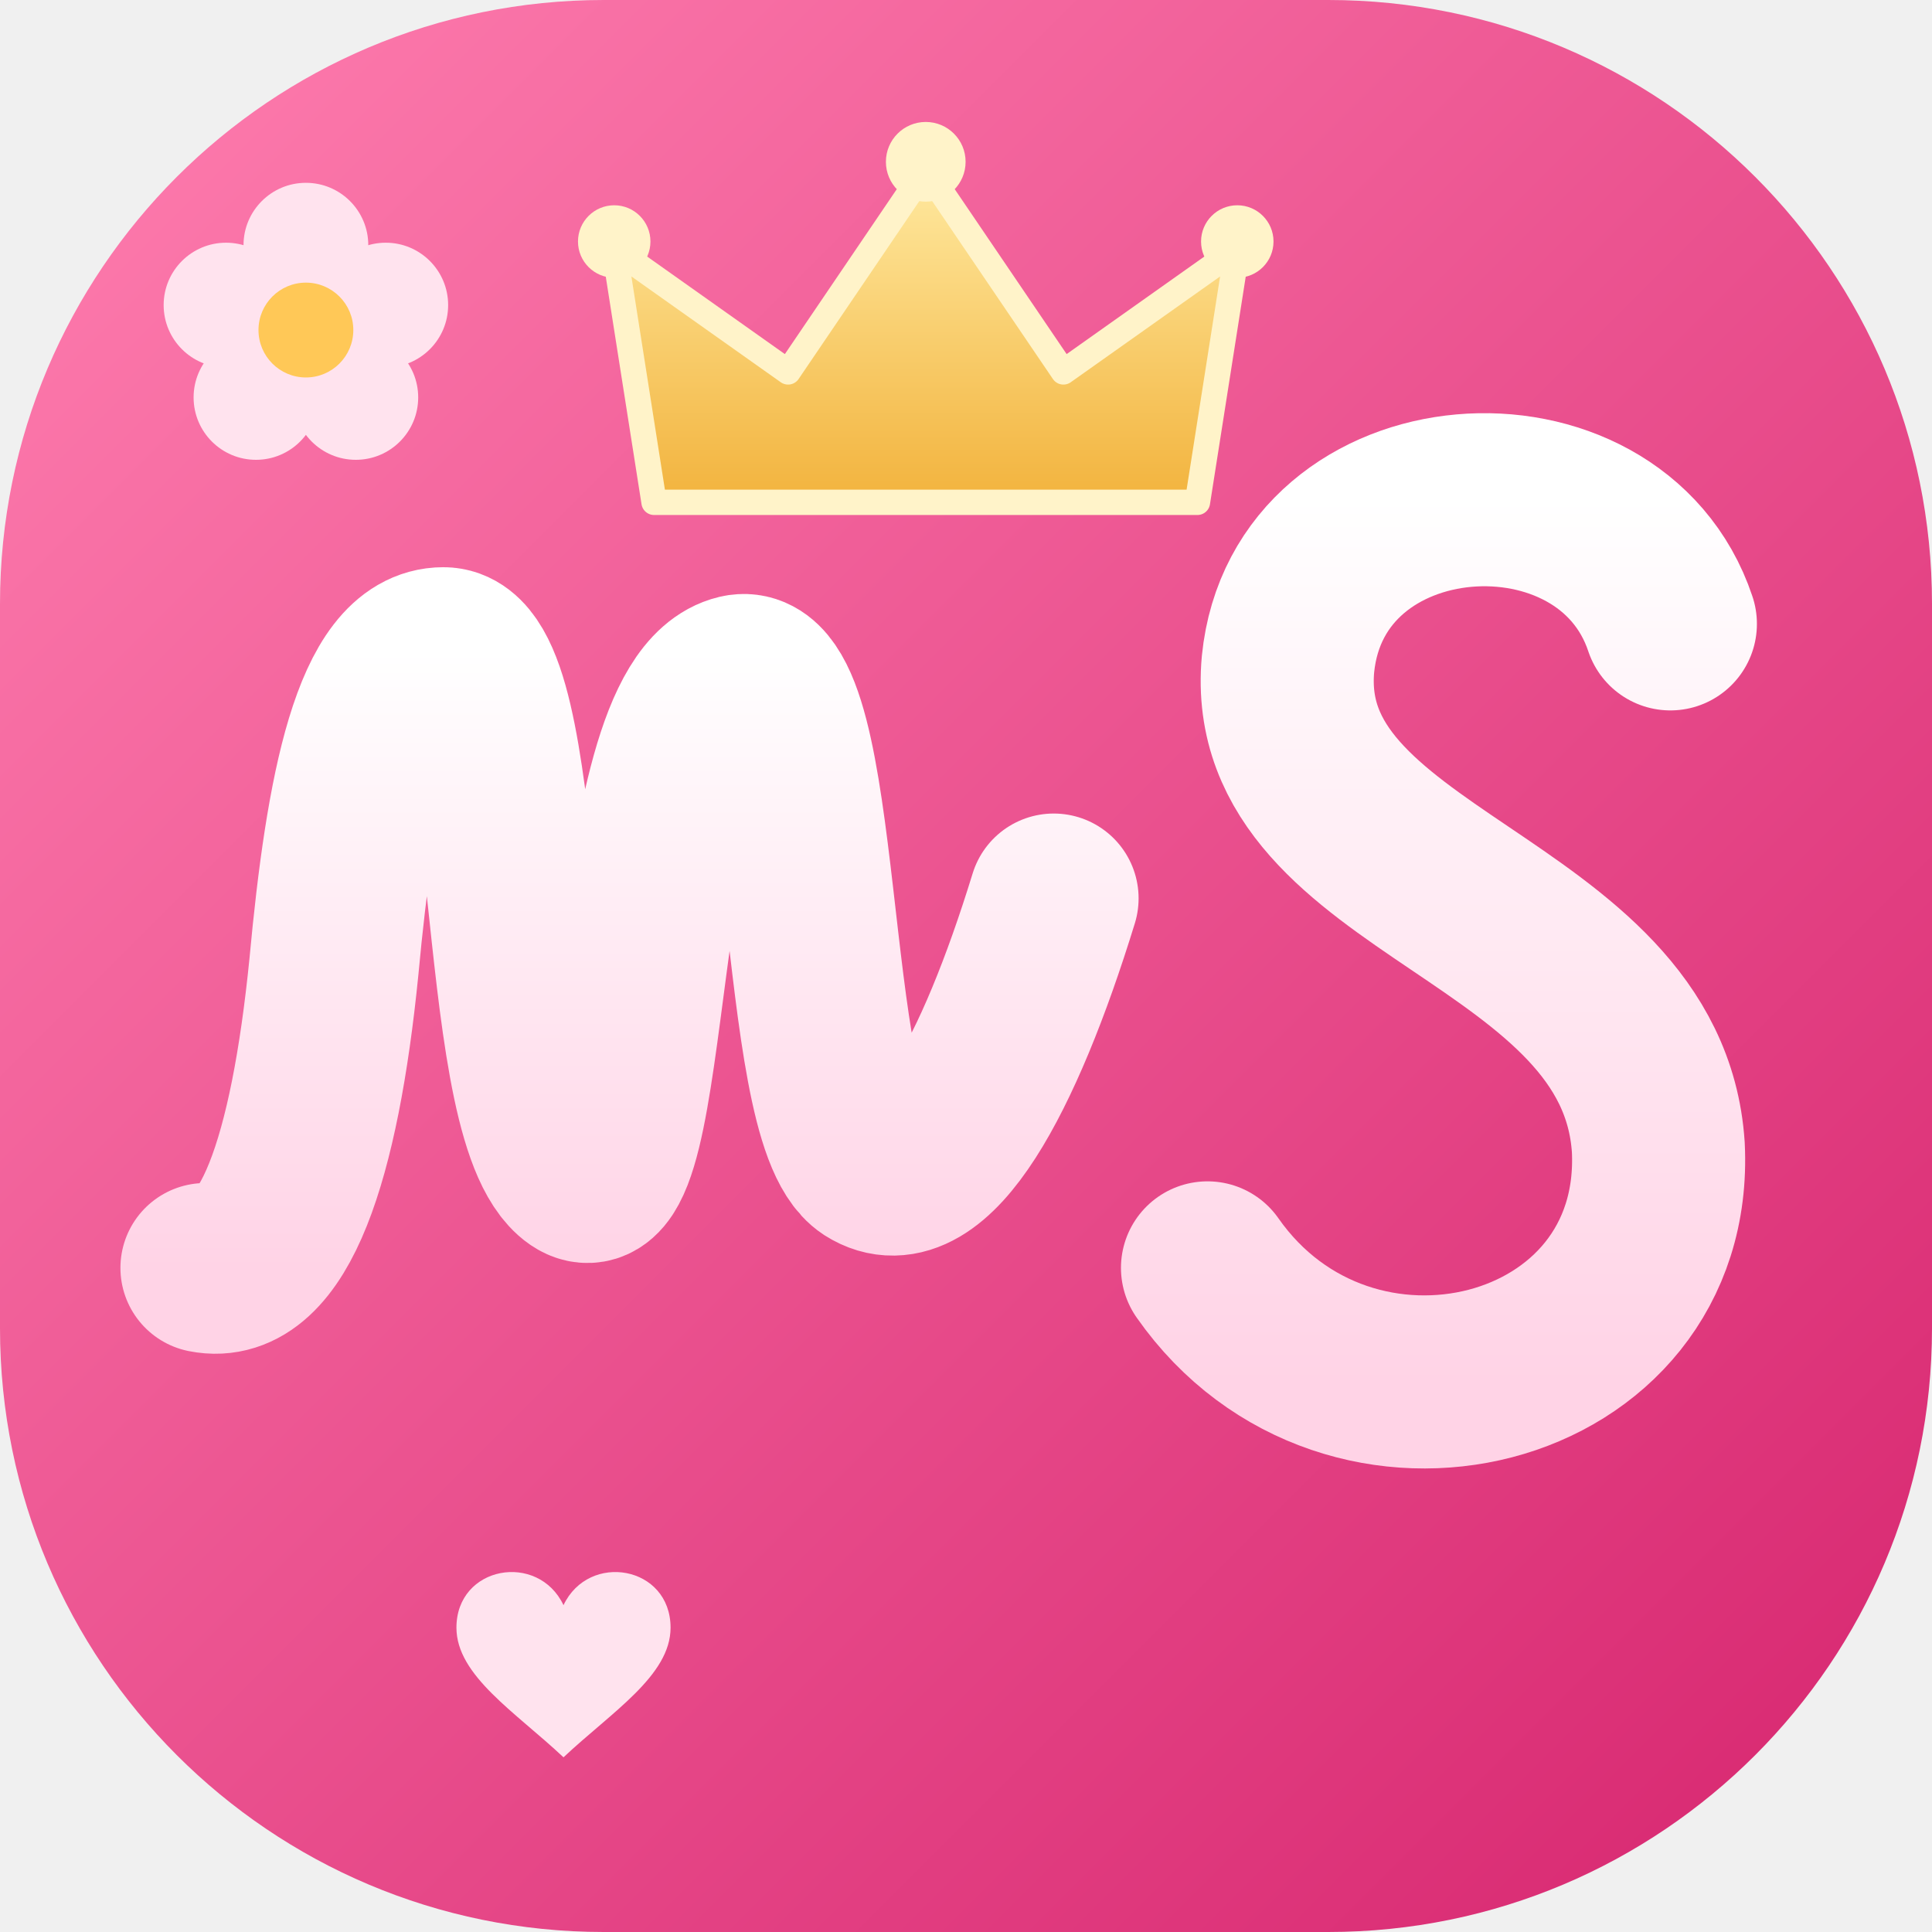
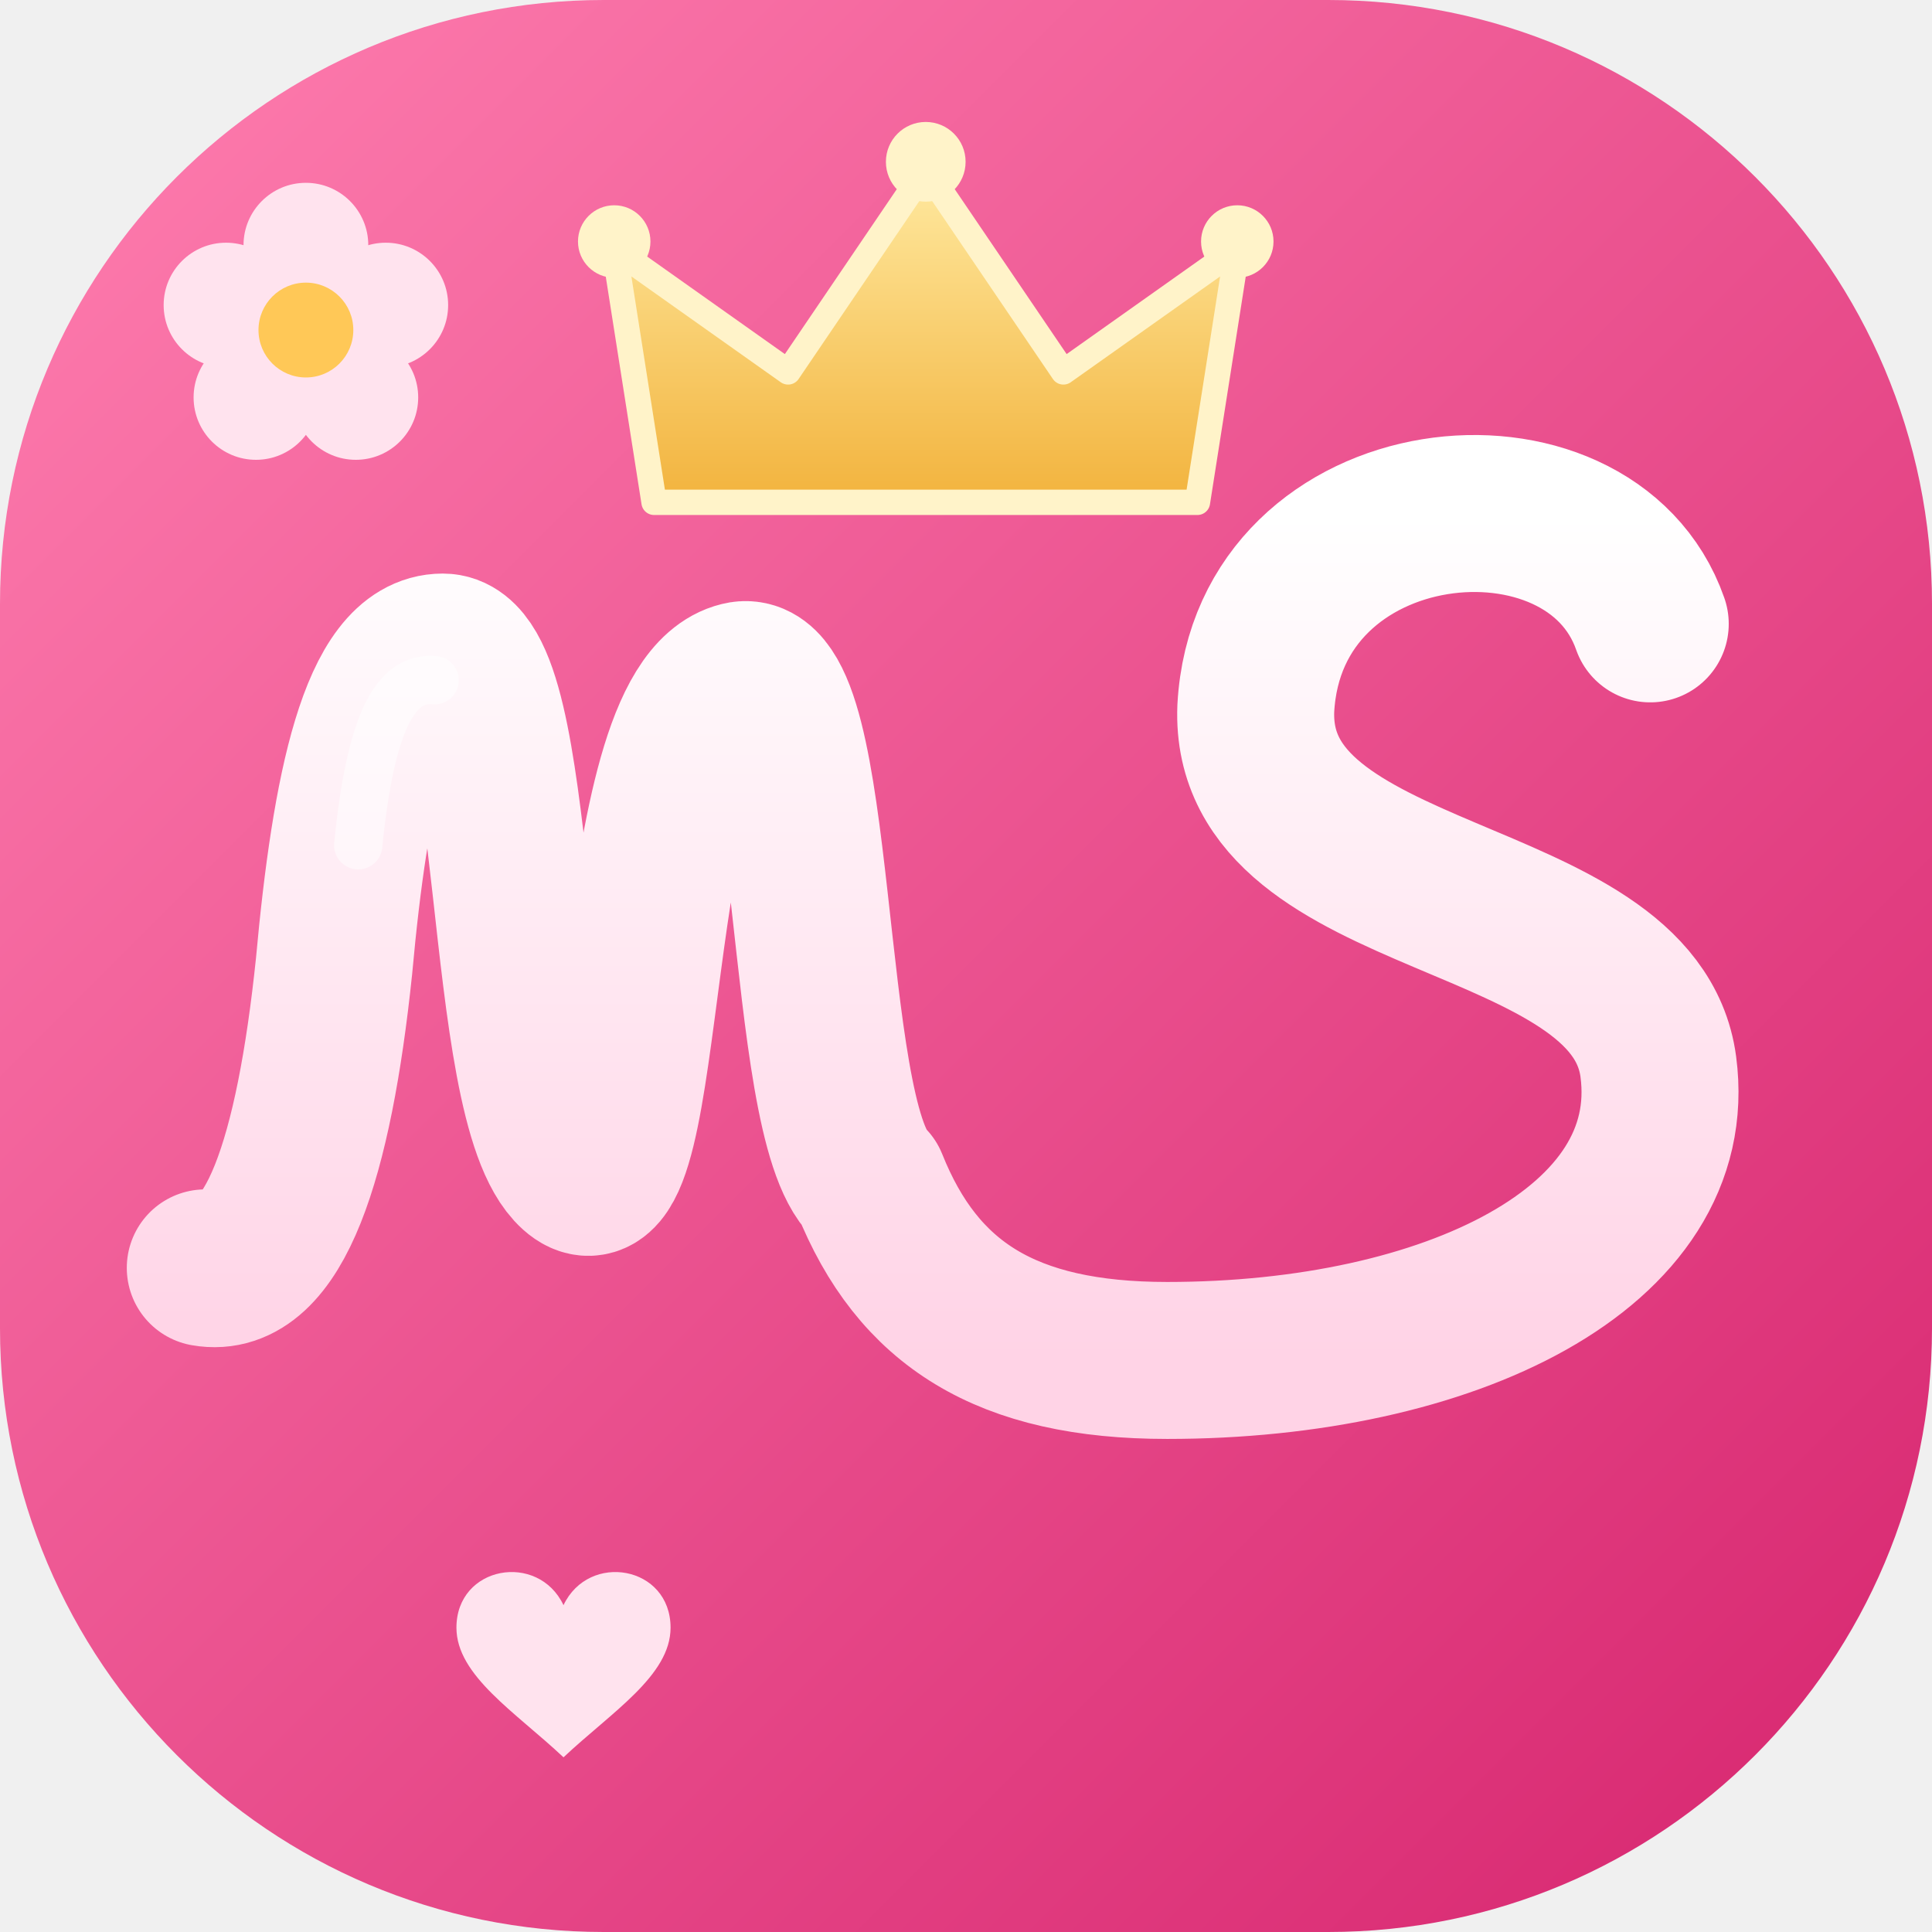
<svg xmlns="http://www.w3.org/2000/svg" viewBox="0 0 48 48" width="512" height="512">
  <defs>
    <linearGradient id="lgmx" x1="0" y1="0" x2="1" y2="1">
      <stop offset="0" stop-color="#FF7FB0" />
      <stop offset="1" stop-color="#D6246E" />
    </linearGradient>
    <linearGradient id="lgwx" x1="0" y1="0" x2="0" y2="1">
      <stop offset="0" stop-color="#fff" />
      <stop offset="1" stop-color="#FFD3E6" />
    </linearGradient>
    <linearGradient id="cgx" x1="0" y1="0" x2="0" y2="1">
      <stop offset="0" stop-color="#FFE9A0" />
      <stop offset="1" stop-color="#F2B33D" />
    </linearGradient>
  </defs>
  <rect width="48" height="48" rx="15" fill="url(#lgmx)" />
  <g fill="none" stroke="url(#lgwx)" stroke-linecap="round" stroke-linejoin="round">
-     <path transform="translate(0 7.7) scale(.68)" stroke-width="6.2" d="M7.5 35 C10 35.5 11.5 31 12.2 24 C12.8 17.5 13.8 12.5 16.2 12.5 C19.2 12.5 18.2 29 21 31.5 C23.8 34 22.8 14.5 27 13.5 C30 12.8 29.2 29.5 31.8 31.2 C34 32.6 36.5 28 38.5 21.5" />
-     <path stroke-width="4.3" d="M41.5 15.5 C40 11 32.5 11.5 32 16.5 C31.5 22 40.8 22.5 41.2 28.5 C41.5 34.5 33.5 36.5 30 31.5" />
+     <path stroke-width="3.9" d="M5.1 31.5 C6.8 31.8 7.8 28.8 8.3 24 C8.7 19.6 9.4 16.2 11 16.2 C13 16.2 12.4 27.4 14.3 29.1 C16.2 30.8 15.5 17.6 18.4 16.9 C20.4 16.4 19.9 27.8 21.6 29.4 C22.8 32.4 25 33.8 29 33.8 C36 33.8 41.8 31 41.2 26.5 C40.6 22 31 22.6 31.2 17.6 C31.5 12 39.5 11.2 41 15.5" />
+     <path stroke-width="1.2" stroke="#fff" stroke-opacity=".5" d="M8.9 21 C9.2 18 9.8 16.8 10.8 16.9" />
  </g>
  <g transform="translate(23 9.6) scale(.9)">
    <path d="M-7.5 3.2 L-8.6 -3.8 L-3.8 -0.4 L0 -6 L3.8 -0.4 L8.6 -3.8 L7.5 3.2 Z" fill="url(#cgx)" stroke="#FFF3C9" stroke-width=".7" stroke-linejoin="round" />
    <circle cx="0" cy="-6.2" r="1.1" fill="#FFF3C9" />
    <circle cx="-8.6" cy="-4" r="1" fill="#FFF3C9" />
    <circle cx="8.6" cy="-4" r="1" fill="#FFF3C9" />
  </g>
  <g transform="translate(7.6 8.2) scale(.62)">
    <g fill="#FFE3EE">
      <circle cx="0" cy="-3.4" r="2.5" />
      <circle cx="3.2" cy="-1" r="2.5" />
      <circle cx="2" cy="2.7" r="2.5" />
      <circle cx="-2" cy="2.7" r="2.5" />
      <circle cx="-3.2" cy="-1" r="2.5" />
    </g>
    <circle r="1.9" fill="#FFC857" />
  </g>
  <path transform="translate(14 41) scale(.7)" fill="#FFE3EE" d="M0 -1.6c-.9-1.9-3.8-1.4-3.8.8 0 1.7 2.1 3 3.8 4.6 1.7-1.6 3.8-2.9 3.8-4.6 0-2.2-2.9-2.7-3.8-.8z" />
</svg>
